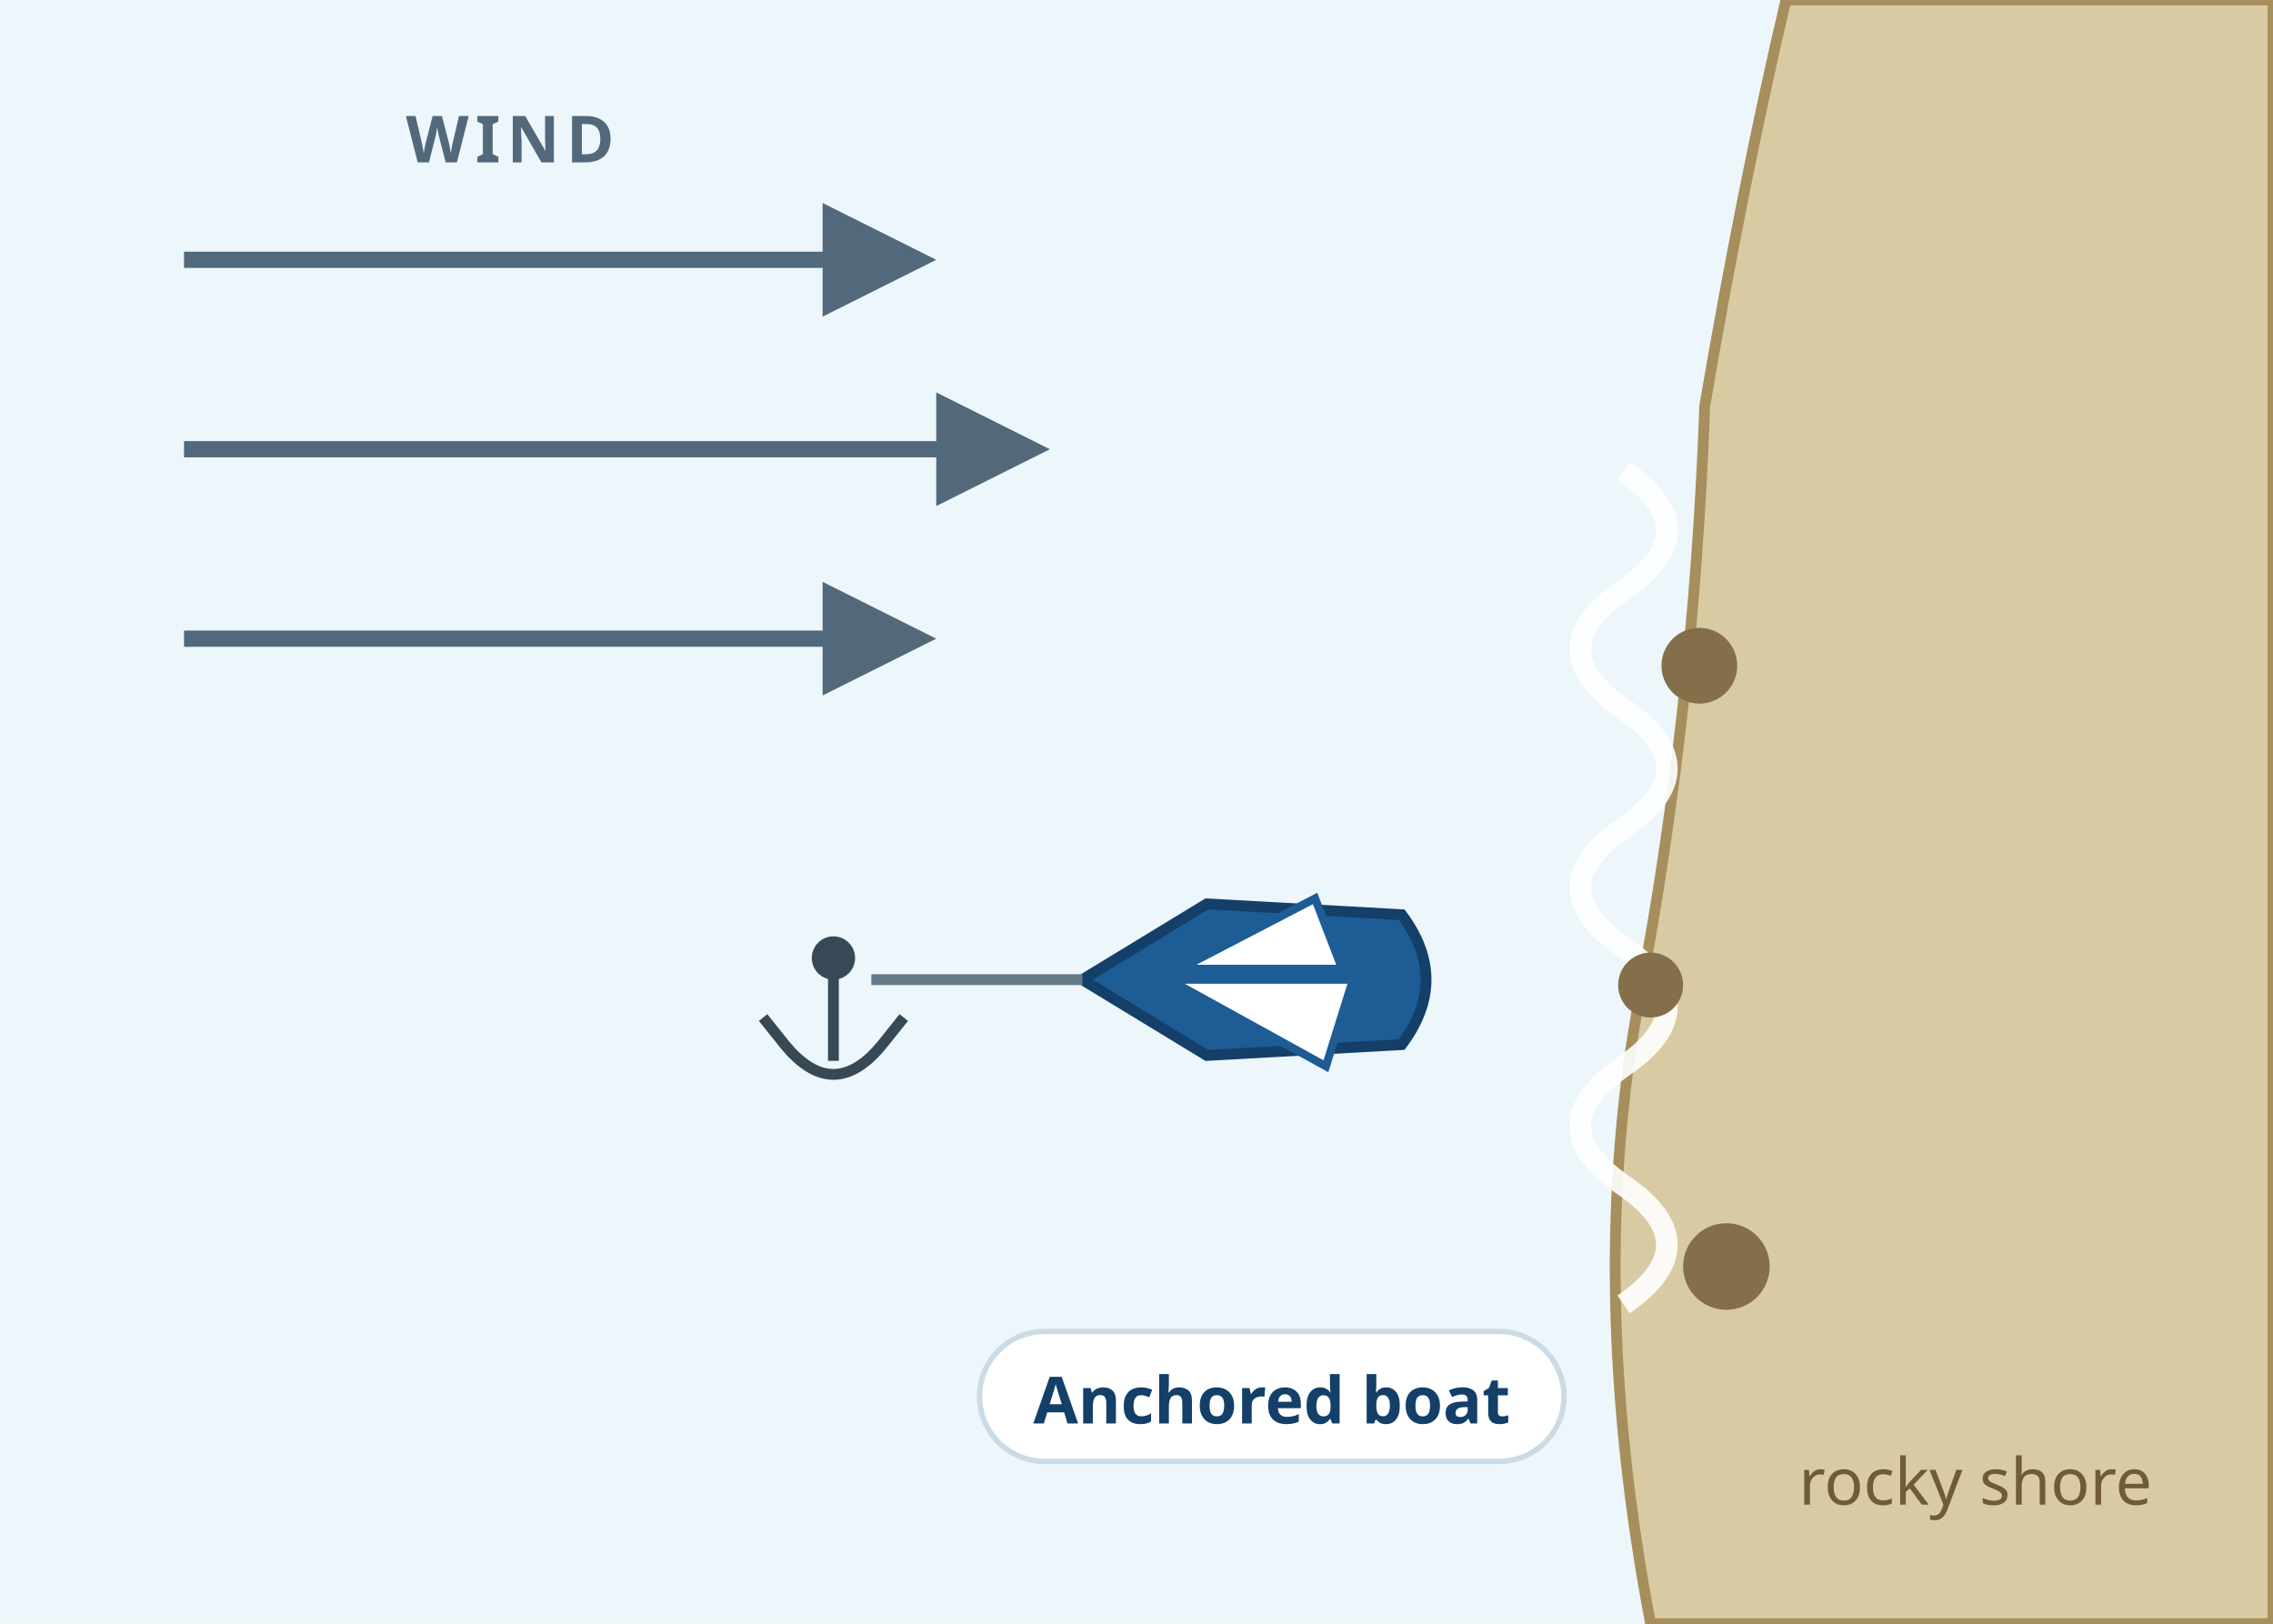
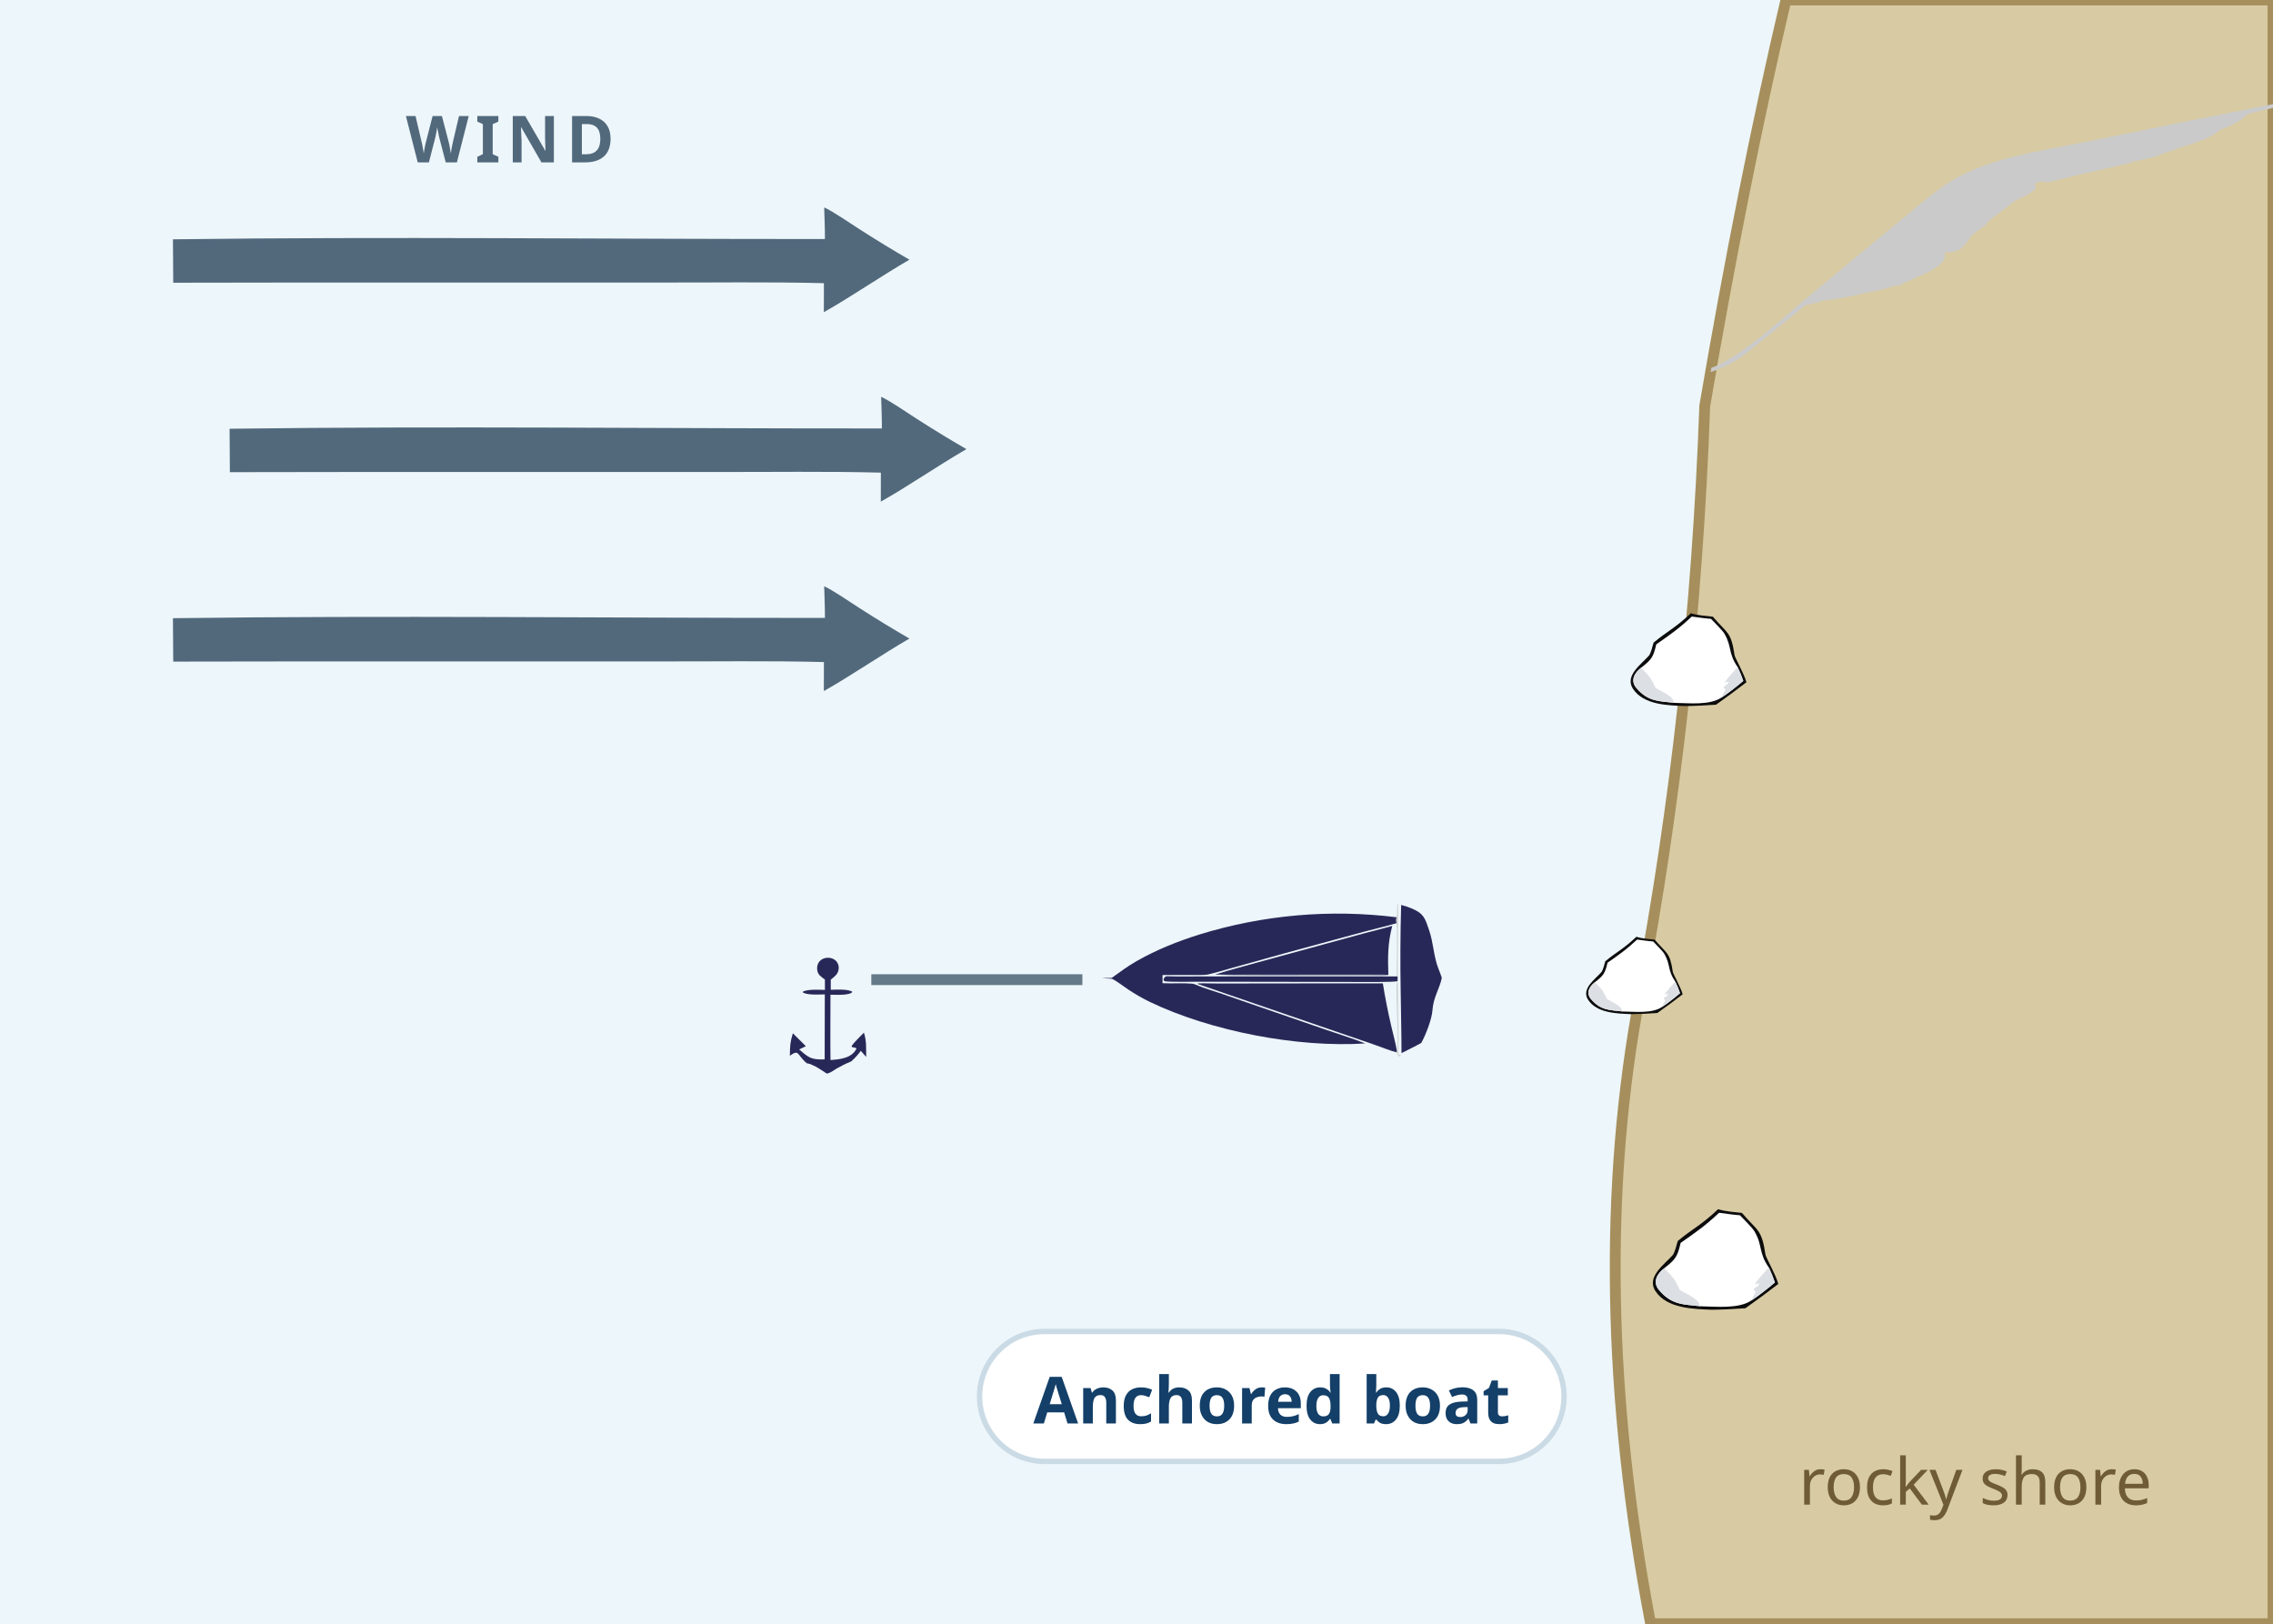
<svg xmlns="http://www.w3.org/2000/svg" viewBox="0 0 420 300" role="img" aria-label="Overhead diagram of an anchored sailboat, wind arrows, and a nearby rocky shoreline.">
  <defs>
-     <symbol id="sailboat" viewBox="-25 -42 50 84">
-       <path d="M0-35 14-12 12 24Q0 33-12 24L-14-12Z" fill="currentColor" stroke="#133f68" stroke-width="2" />
-       <path d="M0-24V21M0-19-16 10 0 15ZM2-17 15 8 2 13Z" fill="#fff" stroke="currentColor" stroke-width="1.5" />
+     <clipPath id="shoreClip">
+       <path d="M330 0H420V300H305Q293 237 303 184T315 75Q322 34 330 0Z" />
+     </clipPath>
+     <symbol id="shoreline" viewBox="697.64 505.99 434.19 303.53">
+       <path fill="#cacaca" d="M 710.602,666.761 C 691.651,695.053 712.187,707.449 716.615,732.739 C 719.291,748.017 715.988,771.053 717.254,786.991 C 717.644,791.899 717.17,800.479 716.688,805.524 L 716.481,805.398 C 715.506,800.755 715.714,797.451 715.417,792.629 C 714.139,771.88 718.132,745.935 713.478,725.968 C 710.949,715.12 702.654,708.355 701.772,694.839 C 700.386,673.577 709.858,658.716 729.531,650.563 C 739.296,646.82 750.551,645.122 760.96,643.191 L 801.29,635.748 C 806.249,634.812 817.762,632.804 821.813,630.9 C 833.637,625.343 847.299,612.671 857.499,604.108 C 868.799,594.637 880.151,585.228 891.556,575.881 C 898.216,570.401 905.265,564.233 912.225,559.234 C 928.598,547.474 951.716,544.845 971.155,540.843 C 994.968,535.92 1018.81,531.116 1042.67,526.432 L 1094.4,516.247 C 1104.32,514.232 1117.98,510.894 1127.83,509.99 C 1125.01,512.658 1118.06,512.958 1114.33,513.84 C 1088.46,519.964 1060.44,523.29 1034.82,529.915 C 1032.21,532.807 1027.3,534.996 1023.6,536.334 C 1021.34,538.274 1020.4,538.609 1017.81,539.958 C 1014.15,541.281 1010.73,542.516 1007,543.656 C 1006.78,543.773 1006.56,543.892 1006.33,544.006 L 1000.31,545.91 C 998.339,547.32 991.345,548.575 988.734,548.934 L 987.755,549.578 C 985.072,550.183 982.943,550.538 980.167,551.361 C 978.334,551.614 977.276,552.003 975.49,552.421 C 968.636,553.772 962.039,555.695 955.239,557.176 C 952.421,557.79 953.59,555.927 949.441,557.875 C 949.497,558.15 950.044,559.676 949.93,559.785 C 947.696,561.937 944.185,563.459 941.351,564.821 C 937.952,567.634 934.046,570.257 931.085,572.728 C 929.558,574.172 929.961,574.652 927.952,575.668 C 927.11,576.348 924.263,578.286 923.852,578.928 C 920.864,583.597 919.082,585.609 913.591,585.379 L 913.309,585.513 L 913.36,585.951 C 913.935,589.432 909.655,591.692 906.913,593.207 C 903.362,594.994 898.294,596.824 895.414,598.567 C 892.579,598.605 889.192,600.313 886.178,600.774 C 882.552,601.397 879.838,602.002 876.268,602.916 C 872.35,603.631 868.817,604.351 864.874,604.667 C 862.165,605.684 860.306,605.998 857.479,606.558 C 849.65,613.012 841.792,619.359 833.898,625.72 C 820.582,636.451 804.965,635.818 789.278,639.971 C 787.252,643.017 783.52,645.567 780.028,646.595 L 779.564,646.749 C 778.386,647.772 777.112,648.796 775.656,649.384 C 774.036,650.182 771.229,651.694 769.619,652.168 C 768.802,652.67 767.965,653.115 767.138,653.602 C 765.958,654.346 764.709,654.814 763.543,655.583 C 762.405,656.334 760.84,656.406 759.643,657.108 C 759.138,657.404 758.939,656.392 758.51,656.25 C 757.821,656.54 757.001,658.639 754.728,659.429 C 746.665,662.233 736.935,665.05 728.472,666.008 C 725.159,666.269 721.842,666.462 718.522,666.586 C 717.621,666.82 711.703,666.819 710.602,666.761 Z" />
+       <path fill="#dcdfe3" d="M 728.472,666.008 C 730.342,657.318 732.183,666.27 734.687,659.963 C 735.882,656.951 733.969,647.367 738.34,653.828 C 739.144,655.015 746.898,651.416 748.12,654.905 C 747.644,656.61 744.699,654.258 745.24,655.966 C 745.616,657.151 750.97,660.8 752.301,659.652 C 752.854,655.377 751.734,658.268 755.291,654.549 C 755.419,653.839 754.585,653.764 754.622,653.157 C 754.695,651.962 756.584,652.83 756.89,651.927 C 756.954,652.275 755.829,649.499 755.86,649.561 C 755.462,649.327 750.291,649.662 752.509,648.59 C 760.934,644.522 759.413,649.822 759.553,650.036 C 760.266,650.384 761.405,649.92 762.086,650.125 C 764.098,650.732 763.067,653.515 766.212,652.467 C 767.652,651.987 768.18,652.003 769.619,652.168 C 768.802,652.67 767.965,653.115 767.138,653.602 C 765.958,654.346 764.709,654.814 763.543,655.583 C 762.405,656.334 760.84,656.406 759.643,657.108 C 759.138,657.404 758.939,656.392 758.51,656.25 C 757.821,656.54 757.001,658.639 754.728,659.429 C 746.665,662.233 736.935,665.05 728.472,666.008 Z" />
    </symbol>
-     <marker id="wind-head" markerWidth="7" markerHeight="7" refX="6" refY="3.5" orient="auto">
-       <path d="M0 0 7 3.5 0 7Z" fill="#52697c" />
-     </marker>
+     <symbol id="wind-arrow" viewBox="595.11 121.79 286.21 47.57">
+       <path fill="#52697c" d="M 845.116,125.793 C 848.069,127.05 855.295,131.993 858.313,133.933 C 864.555,137.95 870.891,141.818 877.316,145.534 C 866.495,151.802 855.076,159.697 844.991,165.359 L 845.012,154.41 C 824.633,153.876 802.719,154.209 782.18,154.167 L 640.748,154.174 L 599.217,154.235 L 599.108,137.84 C 680.448,136.767 763.901,137.794 845.397,137.729 C 845.418,133.882 845.219,129.668 845.116,125.793 Z" />
+     </symbol>
+     <symbol id="sailboat-top" viewBox="102.68 117.56 202.11 438.78">
+       <path fill="#282858" d="M 205.536,121.563 C 205.866,125.931 205.897,129.768 205.927,134.128 C 213.341,144.426 220.906,154.597 227.196,165.634 C 241.627,190.957 252.018,217.056 260.798,244.763 C 285.818,325.695 293.305,411.03 282.762,495.084 C 279.975,494.261 278.019,494.549 275.307,495.036 C 271.516,482.567 268.338,468.138 264.896,455.364 L 237.456,354.334 L 218.795,287.279 C 216.024,277.364 212.384,265.485 210.17,255.59 C 209.369,252.011 209.616,238.005 209.612,233.802 L 209.62,198.525 L 199.259,198.511 C 198.606,211.044 199.671,223.626 198.675,235.995 C 198.399,239.414 195.131,245.587 193.834,249.456 C 188.341,266.395 182.617,283.258 176.662,300.041 L 140.37,405.302 C 135.07,420.601 128.853,440.736 122.946,455.306 C 117.341,369.487 138.505,259.895 175.379,182.761 C 180.091,173.084 185.455,163.738 191.433,154.788 C 194.876,149.724 201.74,140.642 204.31,135.62 L 204.629,134.984 C 205.304,133.563 205.274,124.285 205.536,121.563 Z" />
+       <path fill="#282858" d="M 197.29,245.871 L 199.135,247.042 C 198.59,274.733 198.994,303.689 198.983,331.473 L 199.012,477.636 C 180.998,480.519 163.091,484.037 145.324,488.183 C 136.016,490.328 122.548,493.972 113.507,495.437 L 111.539,495.516 C 112.91,489.269 119.16,473.039 121.501,466.511 C 126.388,452.526 131.188,438.512 135.9,424.468 L 197.29,245.871 Z" />
+       <path fill="#282858" d="M 209.702,484.614 C 209.215,480.545 209.534,466.995 209.542,462.39 L 209.584,417.807 C 209.573,402.839 209.016,267.413 210.307,265.377 L 210.67,266.513 C 216.121,283.966 220.727,301.878 225.687,319.513 L 261.828,451.729 C 265.242,464.316 268.244,477.081 271.865,489.58 C 250.385,483.745 231.773,483.88 209.702,484.614 Z" />
+       <path fill="#9b98ac" d="M 209.702,484.614 C 209.215,480.545 209.534,466.995 209.542,462.39 L 209.584,417.807 C 209.573,402.839 209.016,267.413 210.307,265.377 L 210.67,266.513 C 209.624,271.509 210.145,302.072 210.157,309.76 L 210.165,431.611 L 210.177,465.112 C 210.186,469.595 210.392,480.627 209.702,484.614 Z" />
+       <path fill="#282858" d="M 187.264,500.265 C 224.288,499.559 261.323,499.748 298.338,500.833 C 297.17,505.567 295.627,510.2 293.724,514.689 C 287.216,529.822 281.195,531.144 266.369,536.243 C 250.176,541.812 233.318,541.888 217.717,548.015 C 213.854,549.627 210.02,550.952 206.08,552.345 C 191.658,549.381 181.53,541.538 164.628,540.442 C 153.765,539.737 133.175,531.753 123.631,526.316 C 119.498,519.334 114.709,508.826 110.692,501.269 C 135.966,501.253 161.88,500.52 187.264,500.265 Z" />
+       <path fill="#282858" d="M 201.706,495.574 C 200.545,490.812 200.817,455.298 200.815,448.316 L 201.038,332.909 L 201.138,244.244 C 201.141,235.689 200.604,208.558 201.68,201.477 C 202.875,199.756 202.086,200.269 204.101,199.848 C 206.253,200.465 208.109,201.855 208.022,204.359 C 207.723,212.887 207.799,221.407 207.808,229.94 L 207.914,289.568 L 207.908,477.676 C 207.705,483.909 207.687,490.147 207.855,496.381 L 201.947,496.296 L 201.706,495.574 Z" />
+       <path fill="#cacaca" d="M 207.908,477.676 C 208.505,482.585 208.317,490.076 208.315,495.232 C 216.353,495.178 272.407,496.198 275.307,495.036 C 278.019,494.549 279.975,494.261 282.762,495.084 C 285.409,496.568 298.989,495.095 300.791,496.688 C 291.398,497.277 278.216,496.798 268.44,496.765 L 207.855,496.381 C 207.687,490.147 207.705,483.909 207.908,477.676 Z" />
+       <path fill="#cacaca" d="M 111.539,495.516 L 113.507,495.437 C 119.924,498.831 187.945,493.188 201.706,495.574 L 201.947,496.296 C 193.981,496.856 180.233,496.547 171.823,496.65 L 129.024,497.588 C 125.058,497.639 112.109,496.869 109.821,497.192 C 108.179,498.407 108.67,498.137 107.835,500.425 C 106.467,499.066 106.807,499.857 106.679,498.02 C 108.536,496.162 109.369,496.756 111.539,495.516 Z" />
+       <path fill="#353556" d="M 197.29,245.871 C 197.592,245.026 197.984,243.416 198.622,242.796 C 199.136,243.117 199.107,246.383 199.135,247.042 L 197.29,245.871 Z" />
+     </symbol>
+     <symbol id="anchor" viewBox="171.45 685.45 67.32 98.05">
+       <path fill="#282858" d="M 202.685,706.378 C 200.187,704.575 197.388,702.879 196.817,699.536 C 194.684,687.04 212.811,686.145 213.437,696.894 C 213.564,699.262 212.674,701.572 210.991,703.243 C 209.851,704.395 208.541,705.478 207.252,706.456 L 207.234,714.352 C 211.615,714.284 220.507,713.644 224.051,715.936 C 222.565,718.941 210.28,718.225 207.019,718.193 C 207.02,734.942 206.816,752.249 207.033,768.957 C 214.196,768.555 223.927,767.526 227.301,759.954 C 226.162,759.195 225.265,759.202 223.909,759.012 L 223.448,758.255 C 224.537,755.918 230.85,750.004 233.024,747.688 C 235.111,754.184 234.724,759.78 234.767,766.583 L 230.635,761.837 C 227.751,765.583 226.578,766.914 223.088,770.087 C 218.022,772.134 214.776,773.932 211.631,775.716 C 209.296,777.097 206.637,779.291 204.071,779.496 C 203.226,778.939 202.387,778.372 201.554,777.797 C 200.061,776.847 198.585,775.849 197.057,774.956 C 195.226,773.823 192.999,772.912 191.016,772.018 L 188.599,771.472 C 180.701,764.879 182.954,760.301 175.451,765.633 C 175.568,758.157 175.578,755.479 177.748,748.168 C 181.111,751.503 184.5,754.931 187.893,758.224 L 182.672,760.718 C 190.396,767.446 192.071,768.735 202.503,768.503 L 202.613,717.937 C 198.185,718.014 189.085,718.668 185.493,716.388 L 185.798,715.62 C 190.78,713.807 197.351,714.351 202.721,714.469 L 202.685,706.378 Z" />
+     </symbol>
+     <symbol id="rock-hazard" viewBox="791.59 723.38 73.85 60.77">
+       <path fill="#0c0c0d" d="M 829.841,727.376 C 833.629,728.567 838.341,728.886 842.349,729.319 C 850.652,739.071 852.667,737.589 854.725,751.291 C 854.937,752.706 860.263,762.04 861.442,766.608 C 855.776,770.995 850.009,775.247 844.145,779.363 C 838.026,779.78 832.629,780.082 826.503,780.144 C 817.284,779.748 802.91,779.676 796.859,770.207 C 792.101,762.762 801.994,756.131 806.025,751.452 C 807.06,750.251 808.151,745.885 808.643,744.091 C 816.398,737.564 820.629,736.092 829.841,727.376 Z" />
+       <path fill="#ffffff" d="M 830.357,729.253 C 833.829,729.703 837.853,730.326 841.3,730.557 C 842.948,732.25 847.983,737.314 848.973,739.044 C 853.324,746.648 850.961,750.014 856.46,757.988 C 857.806,760.759 858.653,762.958 859.664,765.826 C 856.391,768.645 850.836,773.045 847.255,775.312 C 840.623,779.776 828.9,778.476 820.718,778.327 C 811.823,777.297 805.506,777.789 798.806,769.772 C 795.326,765.608 797.753,761.252 801.513,758.397 C 807.483,753.667 808.44,752.534 810.183,745.058 C 818.413,739.289 823.088,736.085 830.357,729.253 Z" />
+       <path fill="#dcdfe3" d="M 820.718,778.327 C 811.823,777.297 805.506,777.789 798.806,769.772 C 795.326,765.608 797.753,761.252 801.513,758.397 C 806.305,763.096 806.837,763.645 809.795,769.815 C 812.645,771.486 817.892,773.756 819.688,776.465 C 820.212,777.257 819.239,777.144 820.718,778.327 Z" />
+       <path fill="#dcdfe3" d="M 856.46,757.988 C 857.806,760.759 858.653,762.958 859.664,765.826 C 856.391,768.645 850.836,773.045 847.255,775.312 C 847.604,774.357 849.623,770.518 849.584,770.709 C 849.381,770.064 848.783,770.212 848.64,769.97 C 847.978,768.853 850.609,768.324 851.353,766.799 C 850.863,765.392 850.032,767.122 849.295,766.814 C 848.945,765.885 855.333,759.324 856.46,757.988 Z" />
+     </symbol>
  </defs>
  <rect width="420" height="300" fill="#edf6fa" />
  <path d="M330 0H420V300H305Q293 237 303 184T315 75Q322 34 330 0Z" fill="#d8cba3" stroke="#a68f5c" stroke-width="2" />
-   <path d="M300 87q16 11 0 22t0 22 0 22 0 22 0 22 0 22 0 22" fill="none" stroke="#fff" stroke-width="4" opacity=".9" />
-   <g fill="#856f4b">
-     <circle cx="314" cy="123" r="7" />
-     <circle cx="305" cy="182" r="6" />
-     <circle cx="319" cy="234" r="8" />
+   <g clip-path="url(#shoreClip)">
+     <use href="#shoreline" x="260" y="10" width="200" height="139.9" />
  </g>
+   <use href="#rock-hazard" x="300" y="112" width="24" height="19.76" />
+   <use href="#rock-hazard" x="292" y="172" width="20" height="16.46" />
+   <use href="#rock-hazard" x="304" y="222" width="26" height="21.4" />
  <text x="75" y="30" font-family="sans-serif" font-size="12" font-weight="700" letter-spacing="1.2" fill="#52697c">WIND</text>
-   <g stroke="#52697c" stroke-width="3" marker-end="url(#wind-head)">
-     <path d="M34 48H170" />
-     <path d="M34 83H191" />
-     <path d="M34 118H170" />
-   </g>
-   <g transform="translate(235 181) rotate(-90)" color="#1d5c94">
-     <use href="#sailboat" x="-25" y="-42" width="50" height="84" />
+   <use href="#wind-arrow" x="30" y="36.36" width="140" height="23.28" />
+   <use href="#wind-arrow" x="30" y="71.36" width="161" height="23.28" />
+   <use href="#wind-arrow" x="30" y="106.36" width="140" height="23.28" />
+   <g transform="translate(235 181) rotate(-90)">
+     <use href="#sailboat-top" x="-19.3" y="-32" width="38.6" height="64" />
  </g>
  <path d="M200 181H161" fill="none" stroke="#657a89" stroke-width="2" />
-   <g transform="translate(154 189)" stroke="#384956" stroke-width="2" fill="none">
-     <circle cy="-12" r="3" fill="#384956" />
-     <path d="M0-9V7M-9 4Q0 15 9 4M-9 4l-4-5M9 4l4-5" />
-   </g>
+   <use href="#anchor" x="145" y="176" width="16" height="23.3" />
  <rect x="181" y="246" width="108" height="24" rx="12" fill="#fff" stroke="#cbdbe6" />
  <text x="235" y="263" text-anchor="middle" font-family="sans-serif" font-size="12" font-weight="600" fill="#133f68">Anchored boat</text>
  <text x="365" y="278" text-anchor="middle" font-family="sans-serif" font-size="12" fill="#6f5c36">rocky shore</text>
</svg>
